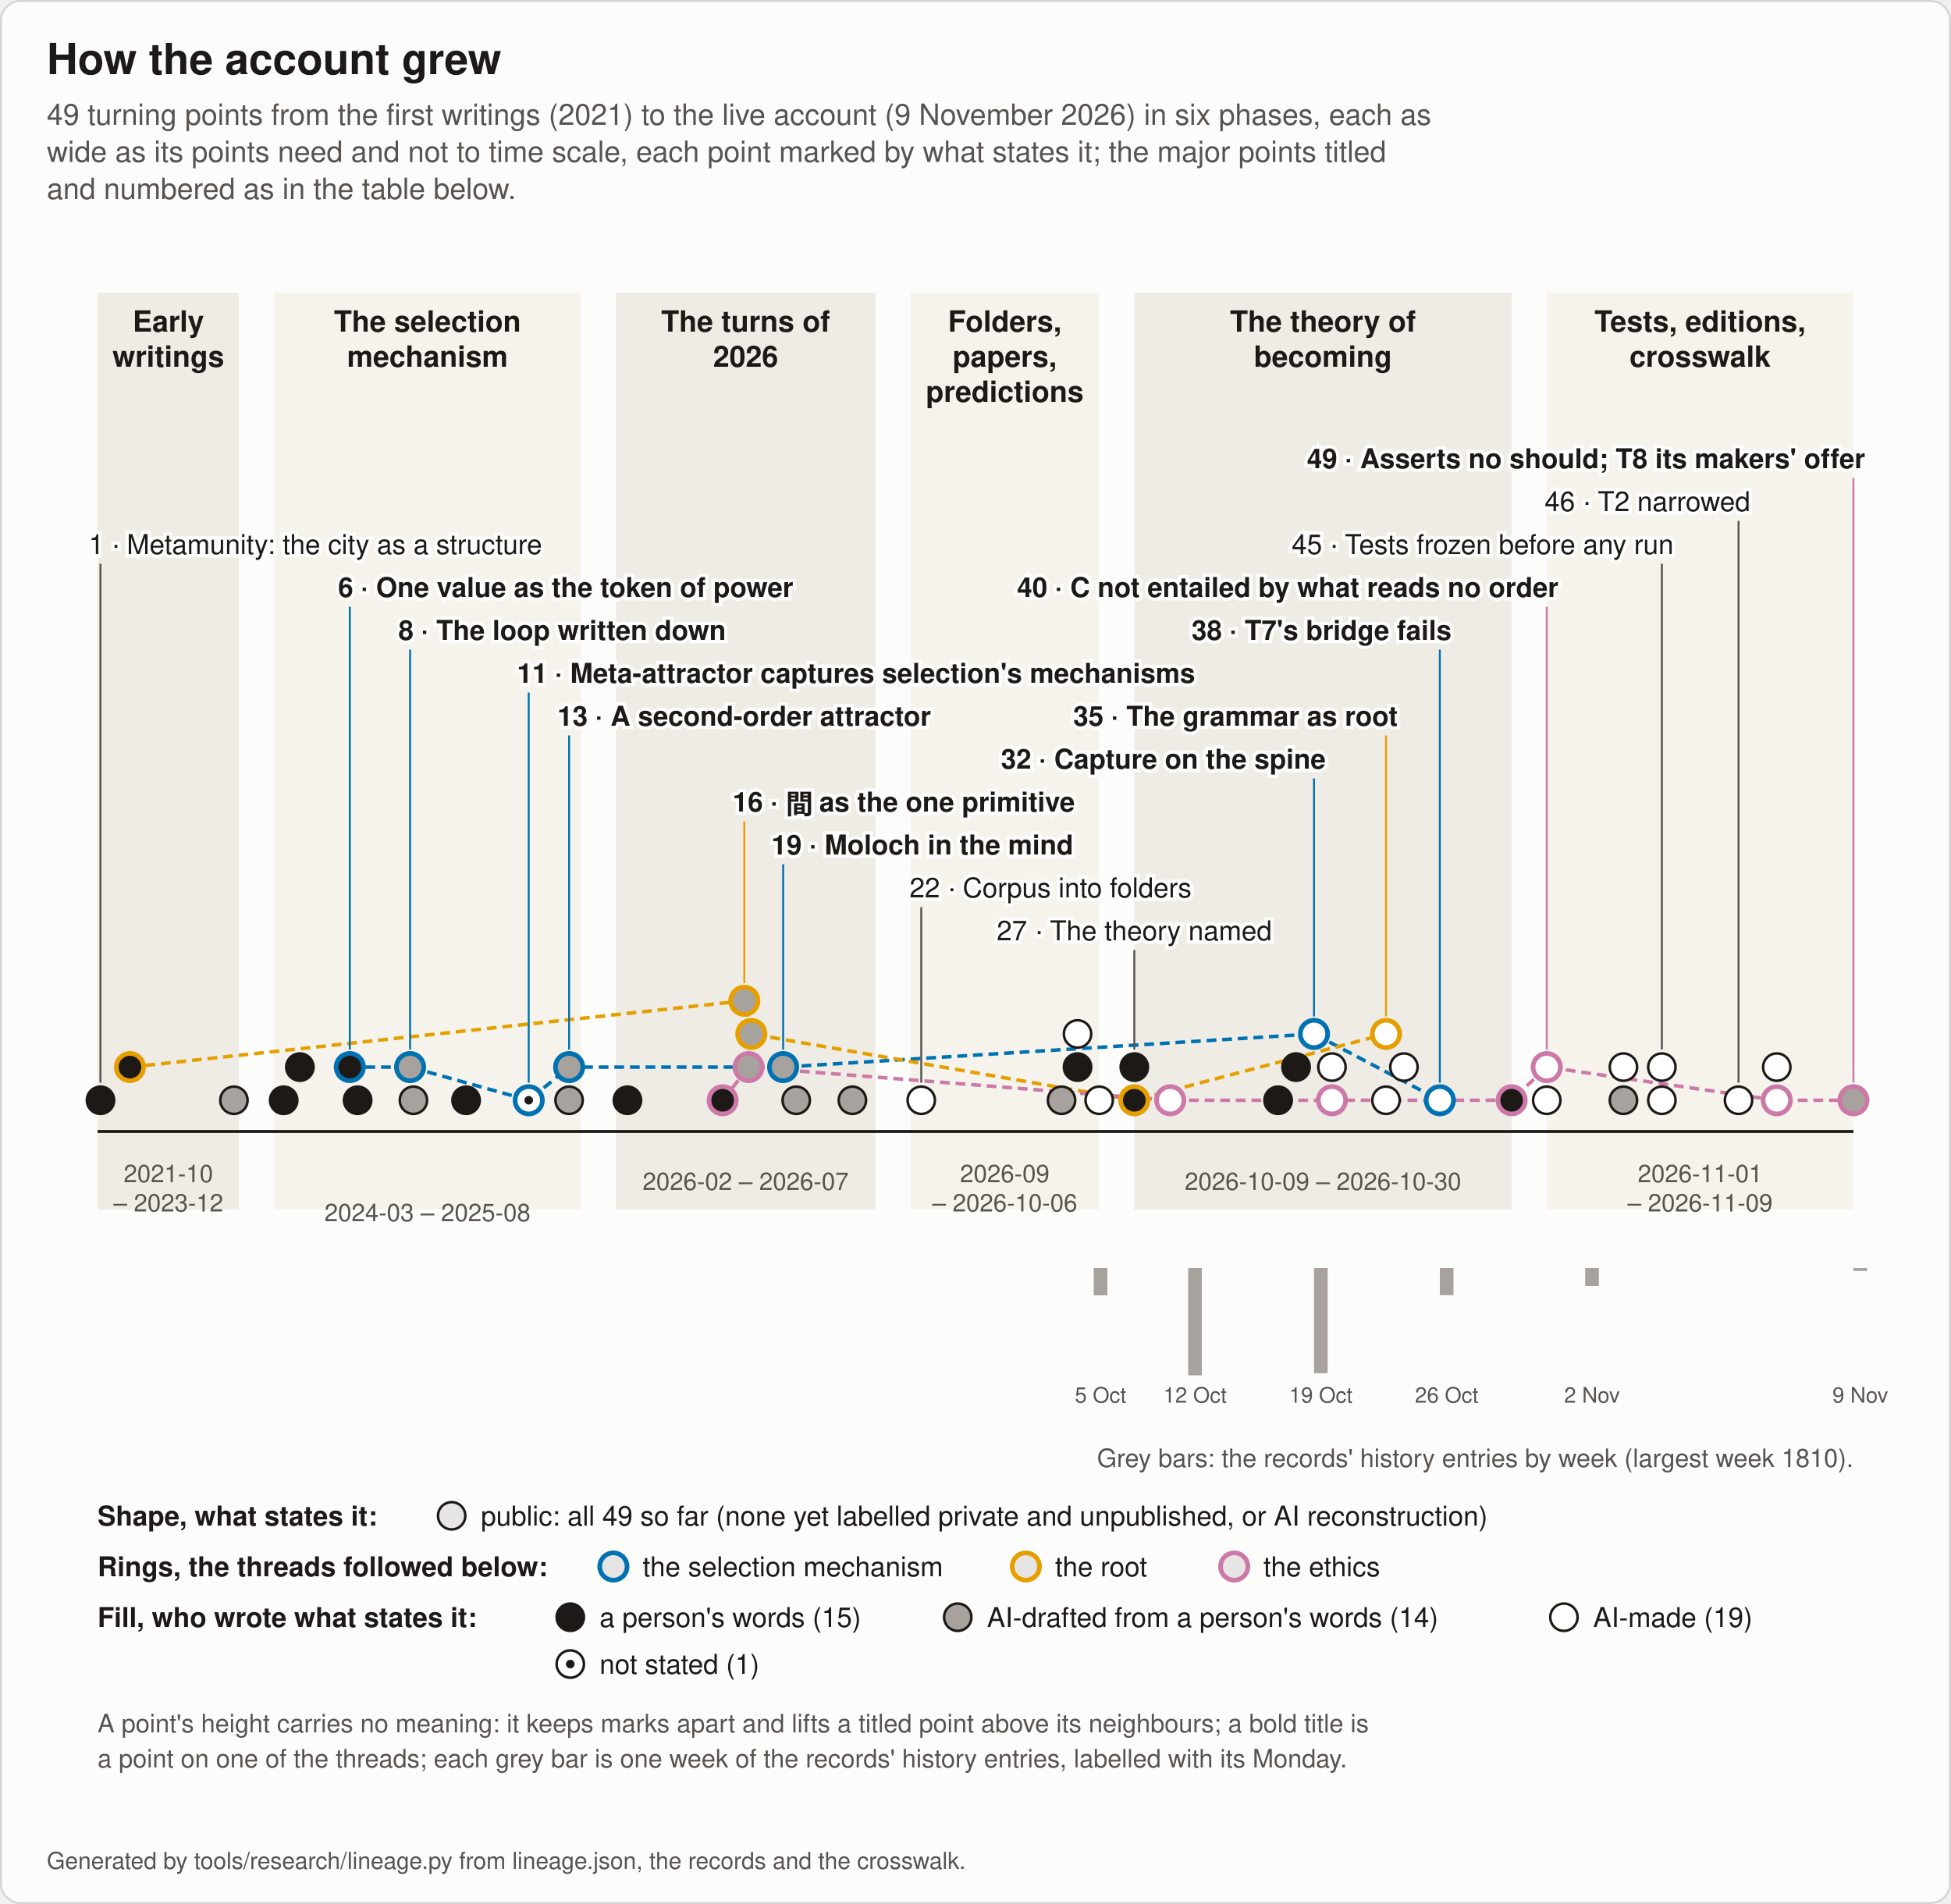
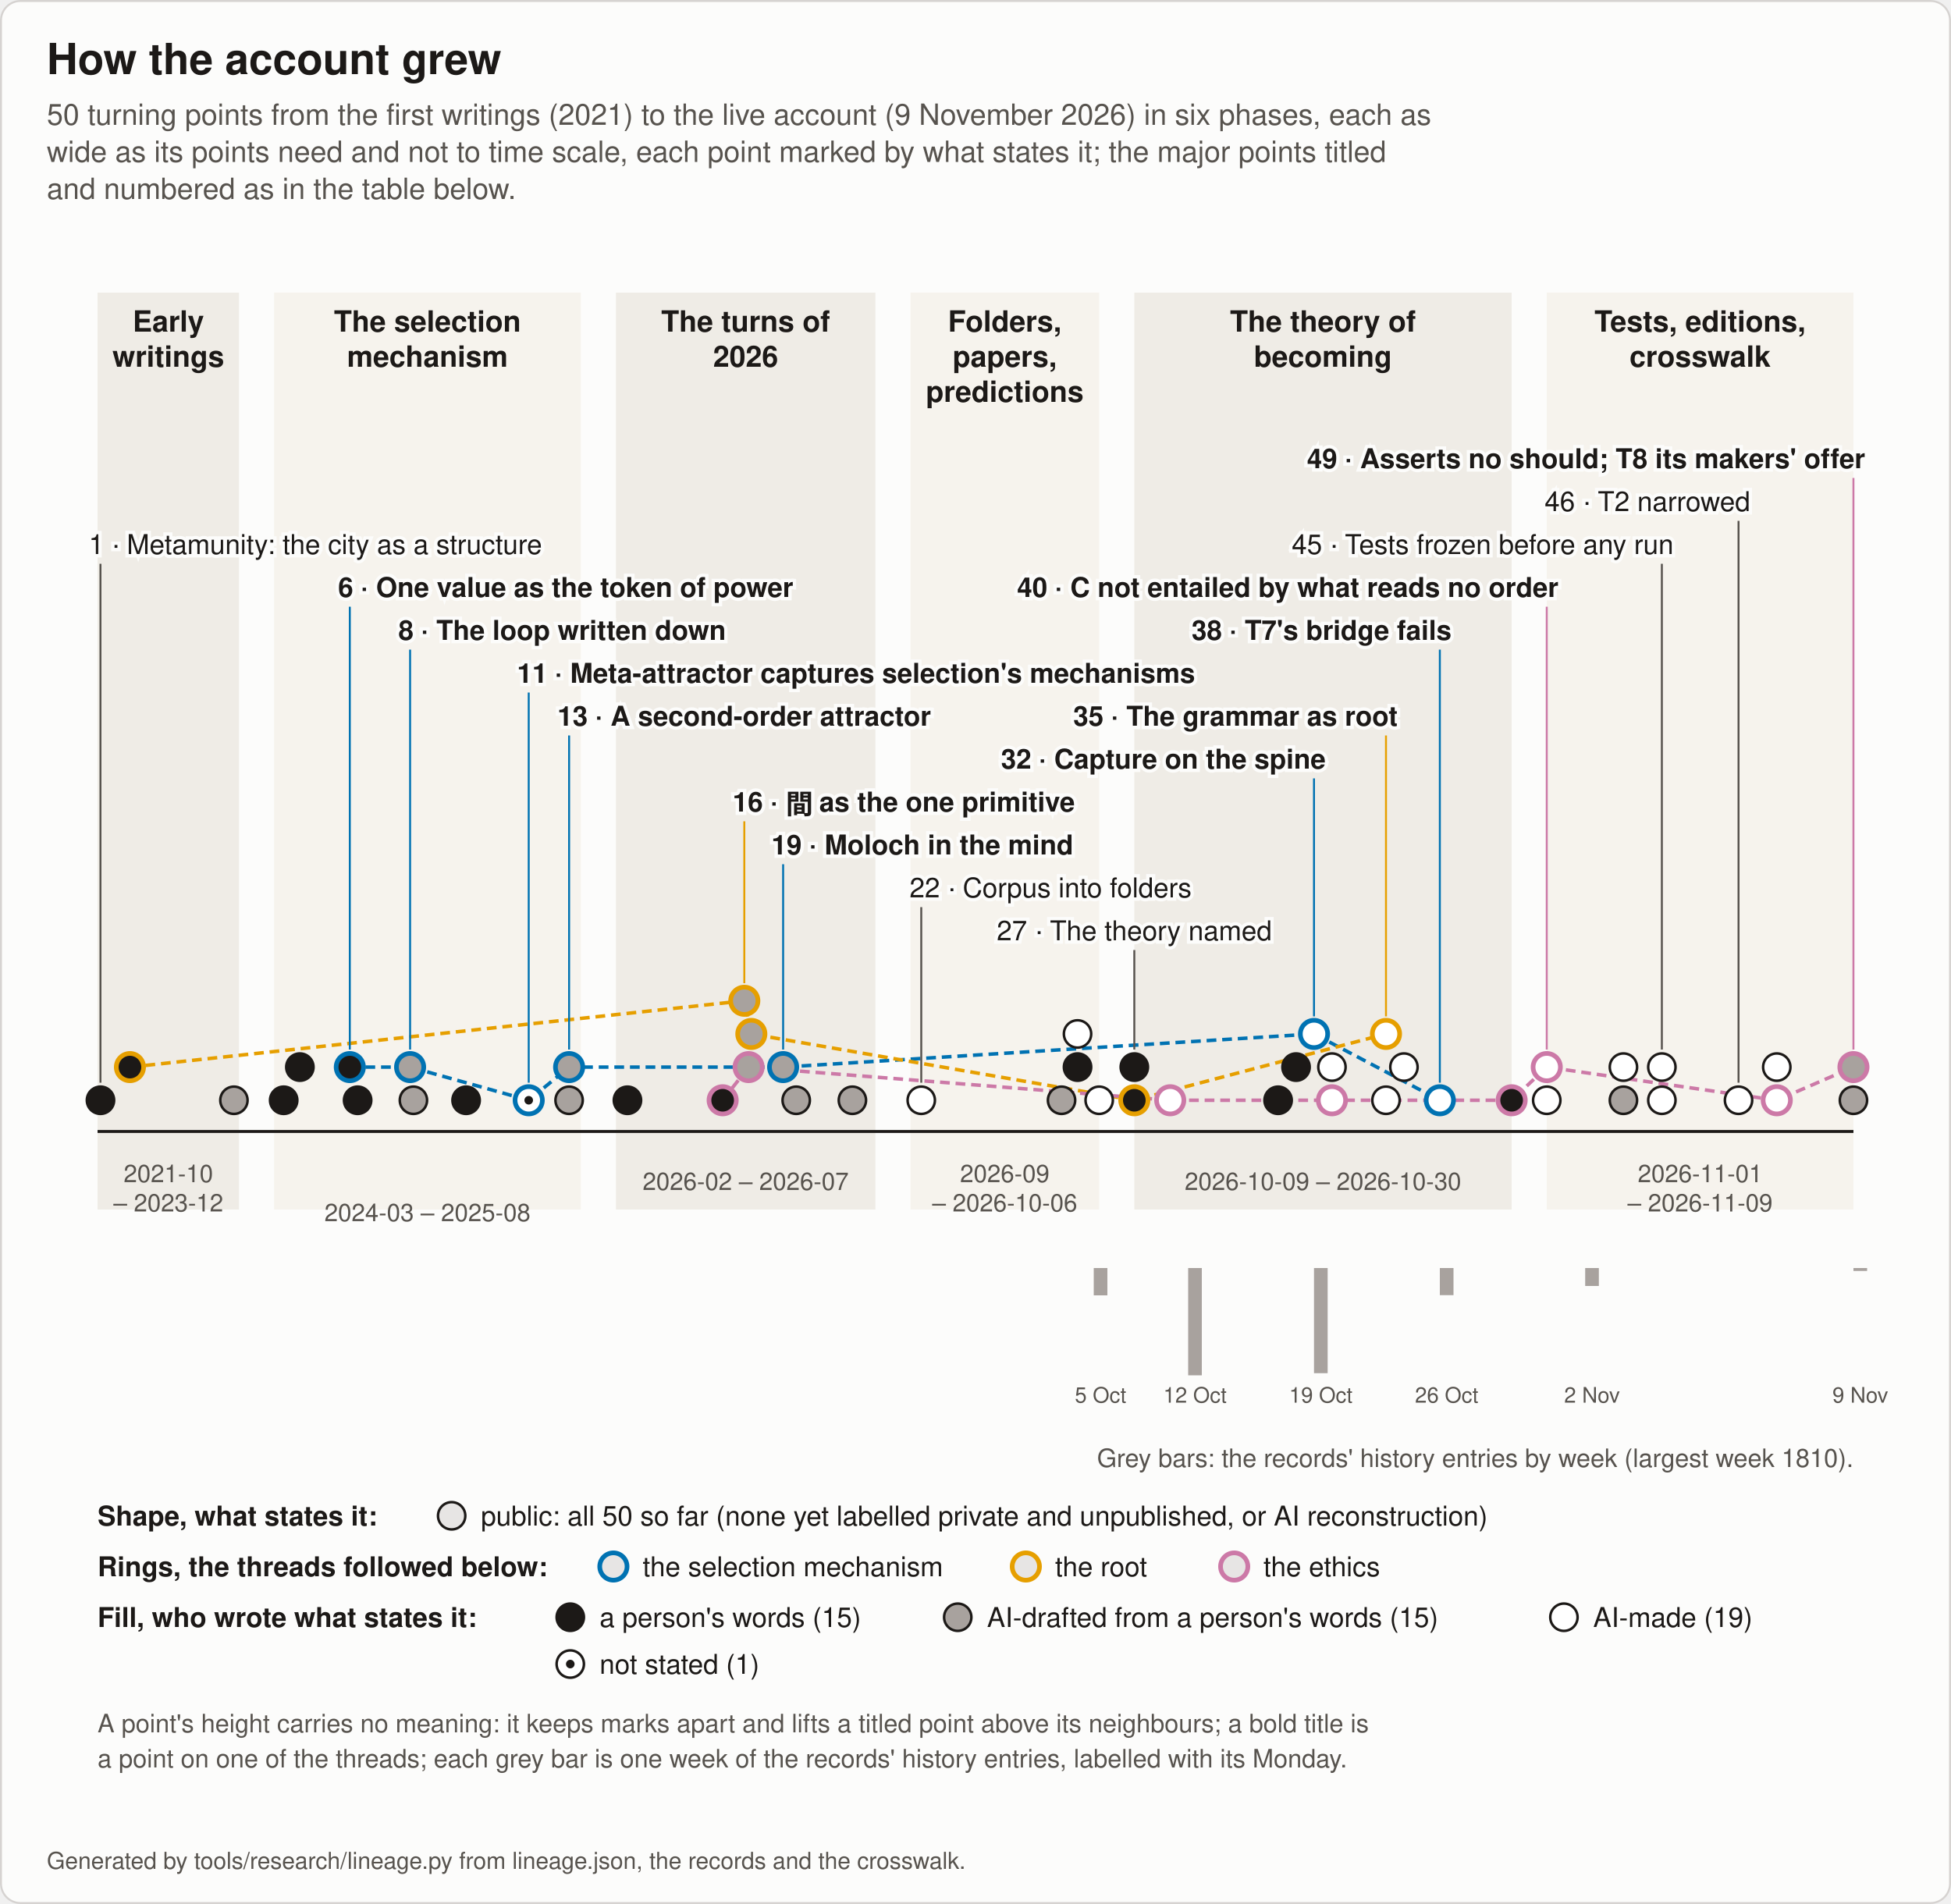
<svg xmlns="http://www.w3.org/2000/svg" viewBox="0 0 1000 976" width="1000" height="976" role="img" aria-labelledby="lineage-title" font-family="Helvetica, Arial, sans-serif">
  <rect x="0.5" y="0.5" width="999" height="975" rx="10" fill="#fcfcfb" stroke="#d6d3d1" />
  <text x="24.0" y="38.0" font-size="22" font-weight="bold" text-anchor="start" fill="#1c1917">How the account grew</text>
-   <text x="24.0" y="64.0" font-size="15" text-anchor="start" fill="#57534e">49 turning points from the first writings (2021) to the live account (9 November 2026) in six phases, each as</text>
+   <text x="24.0" y="64.0" font-size="15" text-anchor="start" fill="#57534e">50 turning points from the first writings (2021) to the live account (9 November 2026) in six phases, each as</text>
  <text x="24.0" y="83.0" font-size="15" text-anchor="start" fill="#57534e">wide as its points need and not to time scale, each point marked by what states it; the major points titled</text>
  <text x="24.0" y="102.0" font-size="15" text-anchor="start" fill="#57534e">and numbered as in the table below.</text>
  <rect x="50.0" y="150" width="72.5" height="470" fill="#efece6" />
  <text x="86.3" y="170.0" font-size="15" font-weight="bold" text-anchor="middle" fill="#1c1917">Early</text>
  <text x="86.3" y="188.0" font-size="15" font-weight="bold" text-anchor="middle" fill="#1c1917">writings</text>
  <text x="86.3" y="606.0" font-size="12.5" text-anchor="middle" fill="#57534e">2021-10</text>
  <text x="86.3" y="621.0" font-size="12.5" text-anchor="middle" fill="#57534e">– 2023-12</text>
  <rect x="140.5" y="150" width="157.2" height="470" fill="#f6f3ed" />
  <text x="219.1" y="170.0" font-size="15" font-weight="bold" text-anchor="middle" fill="#1c1917">The selection</text>
  <text x="219.1" y="188.0" font-size="15" font-weight="bold" text-anchor="middle" fill="#1c1917">mechanism</text>
  <text x="219.1" y="626.0" font-size="12.5" text-anchor="middle" fill="#57534e">2024-03 – 2025-08</text>
  <rect x="315.7" y="150" width="133.0" height="470" fill="#efece6" />
  <text x="382.2" y="170.0" font-size="15" font-weight="bold" text-anchor="middle" fill="#1c1917">The turns of</text>
  <text x="382.2" y="188.0" font-size="15" font-weight="bold" text-anchor="middle" fill="#1c1917">2026</text>
  <text x="382.2" y="610.0" font-size="12.5" text-anchor="middle" fill="#57534e">2026-02 – 2026-07</text>
  <rect x="466.7" y="150" width="96.7" height="470" fill="#f6f3ed" />
  <text x="515.0" y="170.0" font-size="15" font-weight="bold" text-anchor="middle" fill="#1c1917">Folders,</text>
  <text x="515.0" y="188.0" font-size="15" font-weight="bold" text-anchor="middle" fill="#1c1917">papers,</text>
  <text x="515.0" y="206.0" font-size="15" font-weight="bold" text-anchor="middle" fill="#1c1917">predictions</text>
  <text x="515.0" y="606.0" font-size="12.5" text-anchor="middle" fill="#57534e">2026-09</text>
  <text x="515.0" y="621.0" font-size="12.5" text-anchor="middle" fill="#57534e">– 2026-10-06</text>
  <rect x="581.4" y="150" width="193.4" height="470" fill="#efece6" />
  <text x="678.1" y="170.0" font-size="15" font-weight="bold" text-anchor="middle" fill="#1c1917">The theory of</text>
  <text x="678.1" y="188.0" font-size="15" font-weight="bold" text-anchor="middle" fill="#1c1917">becoming</text>
  <text x="678.1" y="610.0" font-size="12.5" text-anchor="middle" fill="#57534e">2026-10-09 – 2026-10-30</text>
  <rect x="792.8" y="150" width="157.2" height="470" fill="#f6f3ed" />
  <text x="871.4" y="170.0" font-size="15" font-weight="bold" text-anchor="middle" fill="#1c1917">Tests, editions,</text>
  <text x="871.4" y="188.0" font-size="15" font-weight="bold" text-anchor="middle" fill="#1c1917">crosswalk</text>
  <text x="871.4" y="606.0" font-size="12.5" text-anchor="middle" fill="#57534e">2026-11-01</text>
  <text x="871.4" y="621.0" font-size="12.5" text-anchor="middle" fill="#57534e">– 2026-11-09</text>
  <line x1="50" y1="580" x2="950" y2="580" stroke="#1c1917" stroke-width="1.5" />
  <rect x="560.6" y="650.0" width="7" height="14.0" fill="#a8a29e" />
  <rect x="609.0" y="650.0" width="7" height="55.0" fill="#a8a29e" />
  <rect x="673.5" y="650.0" width="7" height="53.9" fill="#a8a29e" />
  <rect x="738.0" y="650.0" width="7" height="13.9" fill="#a8a29e" />
  <rect x="812.5" y="650.0" width="7" height="9.2" fill="#a8a29e" />
  <rect x="950.0" y="650.0" width="7" height="1.5" fill="#a8a29e" />
  <text x="564.1" y="719.0" font-size="11" text-anchor="middle" fill="#57534e">5 Oct</text>
  <text x="612.5" y="719.0" font-size="11" text-anchor="middle" fill="#57534e">12 Oct</text>
  <text x="677.0" y="719.0" font-size="11" text-anchor="middle" fill="#57534e">19 Oct</text>
  <text x="741.5" y="719.0" font-size="11" text-anchor="middle" fill="#57534e">26 Oct</text>
  <text x="816.0" y="719.0" font-size="11" text-anchor="middle" fill="#57534e">2 Nov</text>
  <text x="953.5" y="719.0" font-size="11" text-anchor="middle" fill="#57534e">9 Nov</text>
  <text x="950.0" y="752.0" font-size="13" text-anchor="end" fill="#57534e">Grey bars: the records' history entries by week (largest week 1810).</text>
  <path d="M179.3,547.0 L210.2,547.0 L271.0,564.0 L291.7,547.0 L401.4,547.0 L673.5,530.0 L738.0,564.0" fill="none" stroke="#0072B2" stroke-width="1.8" stroke-dasharray="5 3" />
  <path d="M66.6,547.0 L381.5,513.0 L385.1,530.0 L581.4,564.0 L710.4,530.0" fill="none" stroke="#E69F00" stroke-width="1.8" stroke-dasharray="5 3" />
-   <path d="M370.4,564.0 L383.7,547.0 L599.8,564.0 L682.7,564.0 L774.8,564.0 L792.8,547.0 L910.7,564.0 L950.0,564.0" fill="none" stroke="#CC79A7" stroke-width="1.8" stroke-dasharray="5 3" />
+   <path d="M370.4,564.0 L383.7,547.0 L599.8,564.0 L682.7,564.0 L774.8,564.0 L792.8,547.0 L910.7,564.0 L950.0,547.0" fill="none" stroke="#CC79A7" stroke-width="1.8" stroke-dasharray="5 3" />
  <circle cx="51.5" cy="564.0" r="7" fill="#1c1917" stroke="#1c1917" stroke-width="1.3" />
  <circle cx="66.6" cy="547.0" r="7" fill="#1c1917" stroke="#E69F00" stroke-width="2.4" />
  <circle cx="119.9" cy="564.0" r="7" fill="#a8a29e" stroke="#1c1917" stroke-width="1.3" />
  <circle cx="145.4" cy="564.0" r="7" fill="#1c1917" stroke="#1c1917" stroke-width="1.3" />
  <circle cx="153.7" cy="547.0" r="7" fill="#1c1917" stroke="#1c1917" stroke-width="1.3" />
  <circle cx="179.3" cy="547.0" r="7" fill="#1c1917" stroke="#0072B2" stroke-width="2.4" />
  <circle cx="183.3" cy="564.0" r="7" fill="#1c1917" stroke="#1c1917" stroke-width="1.3" />
  <circle cx="210.2" cy="547.0" r="7" fill="#a8a29e" stroke="#0072B2" stroke-width="2.4" />
  <circle cx="211.9" cy="564.0" r="7" fill="#a8a29e" stroke="#1c1917" stroke-width="1.3" />
  <circle cx="238.9" cy="564.0" r="7" fill="#1c1917" stroke="#1c1917" stroke-width="1.3" />
  <circle cx="271.0" cy="564.0" r="7" fill="#ffffff" stroke="#0072B2" stroke-width="2.4" />
  <circle cx="271.0" cy="564.0" r="2.2" fill="#1c1917" />
  <circle cx="291.7" cy="564.0" r="7" fill="#a8a29e" stroke="#1c1917" stroke-width="1.3" />
  <circle cx="291.7" cy="547.0" r="7" fill="#a8a29e" stroke="#0072B2" stroke-width="2.4" />
  <circle cx="321.6" cy="564.0" r="7" fill="#1c1917" stroke="#1c1917" stroke-width="1.3" />
  <circle cx="370.4" cy="564.0" r="7" fill="#1c1917" stroke="#CC79A7" stroke-width="2.4" />
  <circle cx="381.5" cy="513.0" r="7" fill="#a8a29e" stroke="#E69F00" stroke-width="2.4" />
  <circle cx="383.7" cy="547.0" r="7" fill="#a8a29e" stroke="#CC79A7" stroke-width="2.4" />
  <circle cx="385.1" cy="530.0" r="7" fill="#a8a29e" stroke="#E69F00" stroke-width="2.4" />
  <circle cx="401.4" cy="547.0" r="7" fill="#a8a29e" stroke="#0072B2" stroke-width="2.4" />
  <circle cx="408.1" cy="564.0" r="7" fill="#a8a29e" stroke="#1c1917" stroke-width="1.3" />
  <circle cx="436.9" cy="564.0" r="7" fill="#a8a29e" stroke="#1c1917" stroke-width="1.3" />
  <circle cx="472.2" cy="564.0" r="7" fill="#ffffff" stroke="#1c1917" stroke-width="1.3" />
  <circle cx="544.1" cy="564.0" r="7" fill="#a8a29e" stroke="#1c1917" stroke-width="1.3" />
  <circle cx="552.3" cy="547.0" r="7" fill="#1c1917" stroke="#1c1917" stroke-width="1.3" />
  <circle cx="552.3" cy="530.0" r="7" fill="#ffffff" stroke="#1c1917" stroke-width="1.3" />
  <circle cx="563.4" cy="564.0" r="7" fill="#ffffff" stroke="#1c1917" stroke-width="1.3" />
  <circle cx="581.4" cy="547.0" r="7" fill="#1c1917" stroke="#1c1917" stroke-width="1.3" />
  <circle cx="581.4" cy="564.0" r="7" fill="#1c1917" stroke="#E69F00" stroke-width="2.4" />
  <circle cx="599.8" cy="564.0" r="7" fill="#ffffff" stroke="#CC79A7" stroke-width="2.4" />
  <circle cx="655.1" cy="564.0" r="7" fill="#1c1917" stroke="#1c1917" stroke-width="1.3" />
  <circle cx="664.3" cy="547.0" r="7" fill="#1c1917" stroke="#1c1917" stroke-width="1.3" />
  <circle cx="673.5" cy="530.0" r="7" fill="#ffffff" stroke="#0072B2" stroke-width="2.4" />
  <circle cx="682.7" cy="564.0" r="7" fill="#ffffff" stroke="#CC79A7" stroke-width="2.4" />
  <circle cx="682.7" cy="547.0" r="7" fill="#ffffff" stroke="#1c1917" stroke-width="1.3" />
  <circle cx="710.4" cy="530.0" r="7" fill="#ffffff" stroke="#E69F00" stroke-width="2.4" />
  <circle cx="710.4" cy="564.0" r="7" fill="#ffffff" stroke="#1c1917" stroke-width="1.3" />
  <circle cx="719.6" cy="547.0" r="7" fill="#ffffff" stroke="#1c1917" stroke-width="1.3" />
  <circle cx="738.0" cy="564.0" r="7" fill="#ffffff" stroke="#0072B2" stroke-width="2.4" />
  <circle cx="774.8" cy="564.0" r="7" fill="#1c1917" stroke="#CC79A7" stroke-width="2.4" />
  <circle cx="792.8" cy="547.0" r="7" fill="#ffffff" stroke="#CC79A7" stroke-width="2.4" />
  <circle cx="792.8" cy="564.0" r="7" fill="#ffffff" stroke="#1c1917" stroke-width="1.3" />
  <circle cx="832.1" cy="564.0" r="7" fill="#a8a29e" stroke="#1c1917" stroke-width="1.3" />
  <circle cx="832.1" cy="547.0" r="7" fill="#ffffff" stroke="#1c1917" stroke-width="1.3" />
  <circle cx="851.8" cy="564.0" r="7" fill="#ffffff" stroke="#1c1917" stroke-width="1.3" />
  <circle cx="851.8" cy="547.0" r="7" fill="#ffffff" stroke="#1c1917" stroke-width="1.3" />
  <circle cx="891.1" cy="564.0" r="7" fill="#ffffff" stroke="#1c1917" stroke-width="1.3" />
  <circle cx="910.7" cy="564.0" r="7" fill="#ffffff" stroke="#CC79A7" stroke-width="2.4" />
  <circle cx="910.7" cy="547.0" r="7" fill="#ffffff" stroke="#1c1917" stroke-width="1.3" />
-   <circle cx="950.0" cy="564.0" r="7" fill="#a8a29e" stroke="#CC79A7" stroke-width="2.4" />
+   <circle cx="950.0" cy="547.0" r="7" fill="#a8a29e" stroke="#CC79A7" stroke-width="2.4" />
+   <circle cx="950.0" cy="564.0" r="7" fill="#a8a29e" stroke="#1c1917" stroke-width="1.3" />
  <line x1="51.5" y1="555.0" x2="51.5" y2="289.0" stroke="#57534e" stroke-width="1" />
  <text x="45.5" y="284.0" font-size="14" text-anchor="start" fill="#1c1917" stroke="#fcfcfb" stroke-width="3.5" paint-order="stroke">1 · Metamunity: the city as a structure</text>
  <line x1="179.3" y1="538.0" x2="179.3" y2="311.0" stroke="#0072B2" stroke-width="1" />
  <text x="173.3" y="306.0" font-size="14" font-weight="bold" text-anchor="start" fill="#1c1917" stroke="#fcfcfb" stroke-width="3.5" paint-order="stroke">6 · One value as the token of power</text>
  <line x1="210.2" y1="538.0" x2="210.2" y2="333.0" stroke="#0072B2" stroke-width="1" />
  <text x="204.2" y="328.0" font-size="14" font-weight="bold" text-anchor="start" fill="#1c1917" stroke="#fcfcfb" stroke-width="3.5" paint-order="stroke">8 · The loop written down</text>
  <line x1="271.0" y1="555.0" x2="271.0" y2="355.0" stroke="#0072B2" stroke-width="1" />
  <text x="265.0" y="350.0" font-size="14" font-weight="bold" text-anchor="start" fill="#1c1917" stroke="#fcfcfb" stroke-width="3.5" paint-order="stroke">11 · Meta-attractor captures selection's mechanisms</text>
  <line x1="291.7" y1="538.0" x2="291.7" y2="377.0" stroke="#0072B2" stroke-width="1" />
  <text x="285.7" y="372.0" font-size="14" font-weight="bold" text-anchor="start" fill="#1c1917" stroke="#fcfcfb" stroke-width="3.5" paint-order="stroke">13 · A second-order attractor</text>
  <line x1="381.5" y1="504.0" x2="381.5" y2="421.0" stroke="#E69F00" stroke-width="1" />
  <text x="375.5" y="416.0" font-size="14" font-weight="bold" text-anchor="start" fill="#1c1917" stroke="#fcfcfb" stroke-width="3.5" paint-order="stroke">16 · 間 as the one primitive</text>
  <line x1="401.4" y1="538.0" x2="401.4" y2="443.0" stroke="#0072B2" stroke-width="1" />
  <text x="395.4" y="438.0" font-size="14" font-weight="bold" text-anchor="start" fill="#1c1917" stroke="#fcfcfb" stroke-width="3.5" paint-order="stroke">19 · Moloch in the mind</text>
  <line x1="472.2" y1="555.0" x2="472.2" y2="465.0" stroke="#57534e" stroke-width="1" />
  <text x="466.2" y="460.0" font-size="14" text-anchor="start" fill="#1c1917" stroke="#fcfcfb" stroke-width="3.5" paint-order="stroke">22 · Corpus into folders</text>
  <line x1="581.4" y1="538.0" x2="581.4" y2="487.0" stroke="#57534e" stroke-width="1" />
  <text x="581.4" y="482.0" font-size="14" text-anchor="middle" fill="#1c1917" stroke="#fcfcfb" stroke-width="3.5" paint-order="stroke">27 · The theory named</text>
  <line x1="673.5" y1="521.0" x2="673.5" y2="399.0" stroke="#0072B2" stroke-width="1" />
  <text x="679.5" y="394.0" font-size="14" font-weight="bold" text-anchor="end" fill="#1c1917" stroke="#fcfcfb" stroke-width="3.5" paint-order="stroke">32 · Capture on the spine</text>
  <line x1="710.4" y1="521.0" x2="710.4" y2="377.0" stroke="#E69F00" stroke-width="1" />
  <text x="716.4" y="372.0" font-size="14" font-weight="bold" text-anchor="end" fill="#1c1917" stroke="#fcfcfb" stroke-width="3.5" paint-order="stroke">35 · The grammar as root</text>
  <line x1="738.0" y1="555.0" x2="738.0" y2="333.0" stroke="#0072B2" stroke-width="1" />
  <text x="744.0" y="328.0" font-size="14" font-weight="bold" text-anchor="end" fill="#1c1917" stroke="#fcfcfb" stroke-width="3.5" paint-order="stroke">38 · T7's bridge fails</text>
  <line x1="792.8" y1="538.0" x2="792.8" y2="311.0" stroke="#CC79A7" stroke-width="1" />
  <text x="798.8" y="306.0" font-size="14" font-weight="bold" text-anchor="end" fill="#1c1917" stroke="#fcfcfb" stroke-width="3.5" paint-order="stroke">40 · C not entailed by what reads no order</text>
  <line x1="851.8" y1="538.0" x2="851.8" y2="289.0" stroke="#57534e" stroke-width="1" />
  <text x="857.8" y="284.0" font-size="14" text-anchor="end" fill="#1c1917" stroke="#fcfcfb" stroke-width="3.5" paint-order="stroke">45 · Tests frozen before any run</text>
  <line x1="891.1" y1="555.0" x2="891.1" y2="267.0" stroke="#57534e" stroke-width="1" />
  <text x="897.1" y="262.0" font-size="14" text-anchor="end" fill="#1c1917" stroke="#fcfcfb" stroke-width="3.5" paint-order="stroke">46 · T2 narrowed</text>
-   <line x1="950.0" y1="555.0" x2="950.0" y2="245.0" stroke="#CC79A7" stroke-width="1" />
+   <line x1="950.0" y1="538.0" x2="950.0" y2="245.0" stroke="#CC79A7" stroke-width="1" />
  <text x="956.0" y="240.0" font-size="14" font-weight="bold" text-anchor="end" fill="#1c1917" stroke="#fcfcfb" stroke-width="3.5" paint-order="stroke">49 · Asserts no should; T8 its makers' offer</text>
  <text x="50.0" y="782.0" font-size="14" font-weight="bold" text-anchor="start" fill="#1c1917">Shape, what states it:</text>
  <circle cx="231.5" cy="777.0" r="7" fill="#e7e5e4" stroke="#1c1917" stroke-width="1.3" />
-   <text x="246.5" y="782.0" font-size="14" text-anchor="start" fill="#1c1917">public: all 49 so far (none yet labelled private and unpublished, or AI reconstruction)</text>
+   <text x="246.5" y="782.0" font-size="14" text-anchor="start" fill="#1c1917">public: all 50 so far (none yet labelled private and unpublished, or AI reconstruction)</text>
  <text x="50.0" y="808.0" font-size="14" font-weight="bold" text-anchor="start" fill="#1c1917">Rings, the threads followed below:</text>
  <circle cx="314.4" cy="803.0" r="7" fill="#e7e5e4" stroke="#0072B2" stroke-width="2.4" />
  <text x="329.4" y="808.0" font-size="14" text-anchor="start" fill="#1c1917">the selection mechanism</text>
  <circle cx="525.8" cy="803.0" r="7" fill="#e7e5e4" stroke="#E69F00" stroke-width="2.4" />
  <text x="540.8" y="808.0" font-size="14" text-anchor="start" fill="#1c1917">the root</text>
  <circle cx="632.6" cy="803.0" r="7" fill="#e7e5e4" stroke="#CC79A7" stroke-width="2.4" />
  <text x="647.6" y="808.0" font-size="14" text-anchor="start" fill="#1c1917">the ethics</text>
  <text x="50.0" y="834.0" font-size="14" font-weight="bold" text-anchor="start" fill="#1c1917">Fill, who wrote what states it:</text>
  <circle cx="292.3" cy="829.0" r="7" fill="#1c1917" stroke="#1c1917" stroke-width="1.3" />
  <text x="307.3" y="834.0" font-size="14" text-anchor="start" fill="#1c1917">a person's words (15)</text>
  <circle cx="490.9" cy="829.0" r="7" fill="#a8a29e" stroke="#1c1917" stroke-width="1.3" />
-   <text x="505.9" y="834.0" font-size="14" text-anchor="start" fill="#1c1917">AI-drafted from a person's words (14)</text>
+   <text x="505.9" y="834.0" font-size="14" text-anchor="start" fill="#1c1917">AI-drafted from a person's words (15)</text>
  <circle cx="801.6" cy="829.0" r="7" fill="#ffffff" stroke="#1c1917" stroke-width="1.3" />
  <text x="816.6" y="834.0" font-size="14" text-anchor="start" fill="#1c1917">AI-made (19)</text>
  <circle cx="292.3" cy="853.0" r="7" fill="#ffffff" stroke="#1c1917" stroke-width="1.3" />
  <circle cx="292.3" cy="853.0" r="2.2" fill="#1c1917" />
  <text x="307.3" y="858.0" font-size="14" text-anchor="start" fill="#1c1917">not stated (1)</text>
  <text x="50.0" y="888.0" font-size="13" text-anchor="start" fill="#57534e">A point's height carries no meaning: it keeps marks apart and lifts a titled point above its neighbours; a bold title is</text>
  <text x="50.0" y="906.0" font-size="13" text-anchor="start" fill="#57534e">a point on one of the threads; each grey bar is one week of the records' history entries, labelled with its Monday.</text>
  <text x="24.0" y="958.0" font-size="12" text-anchor="start" fill="#57534e">Generated by tools/research/lineage.py from lineage.json, the records and the crosswalk.</text>
</svg>
